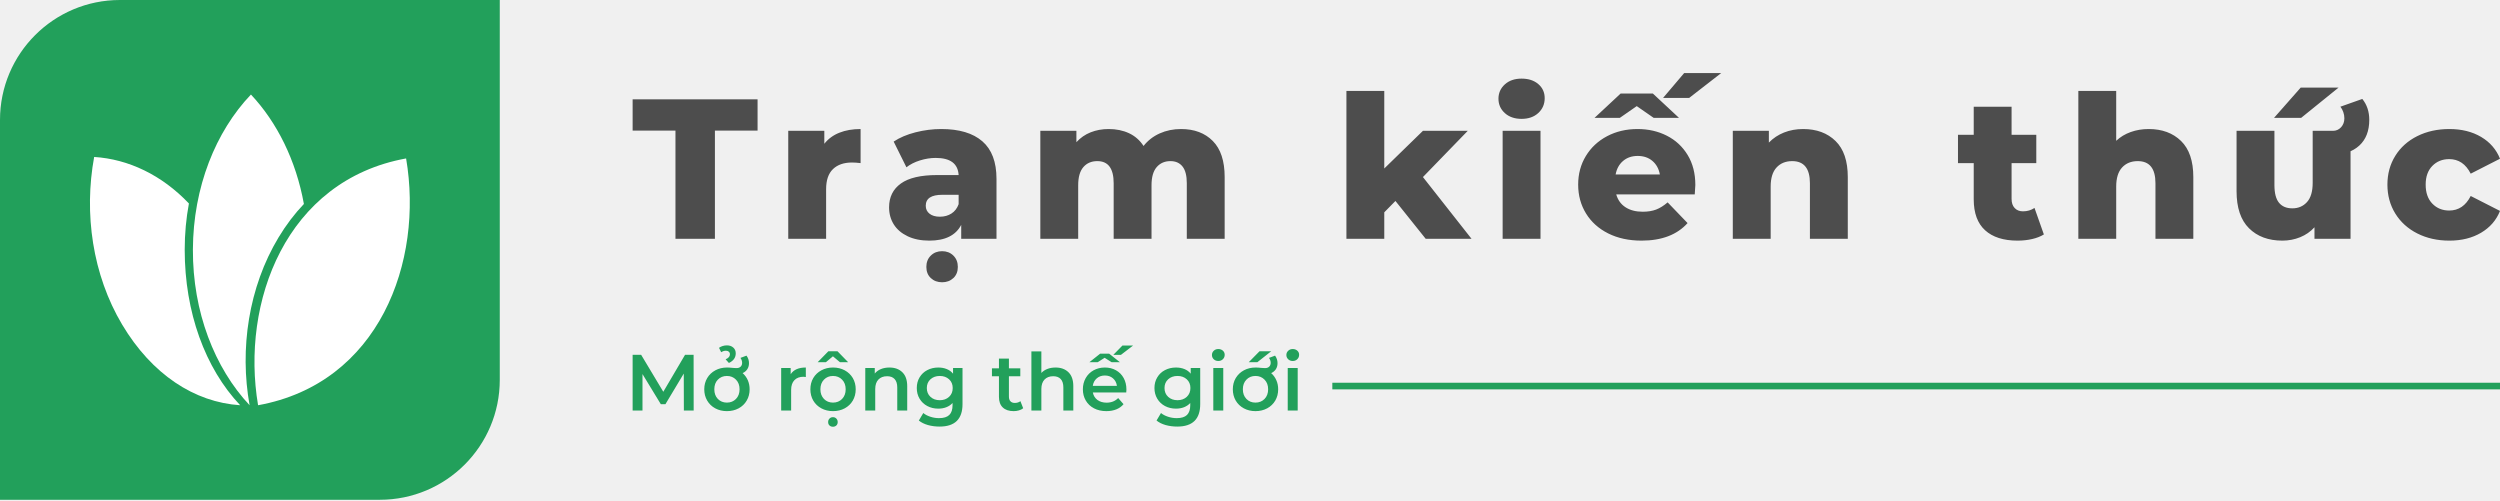
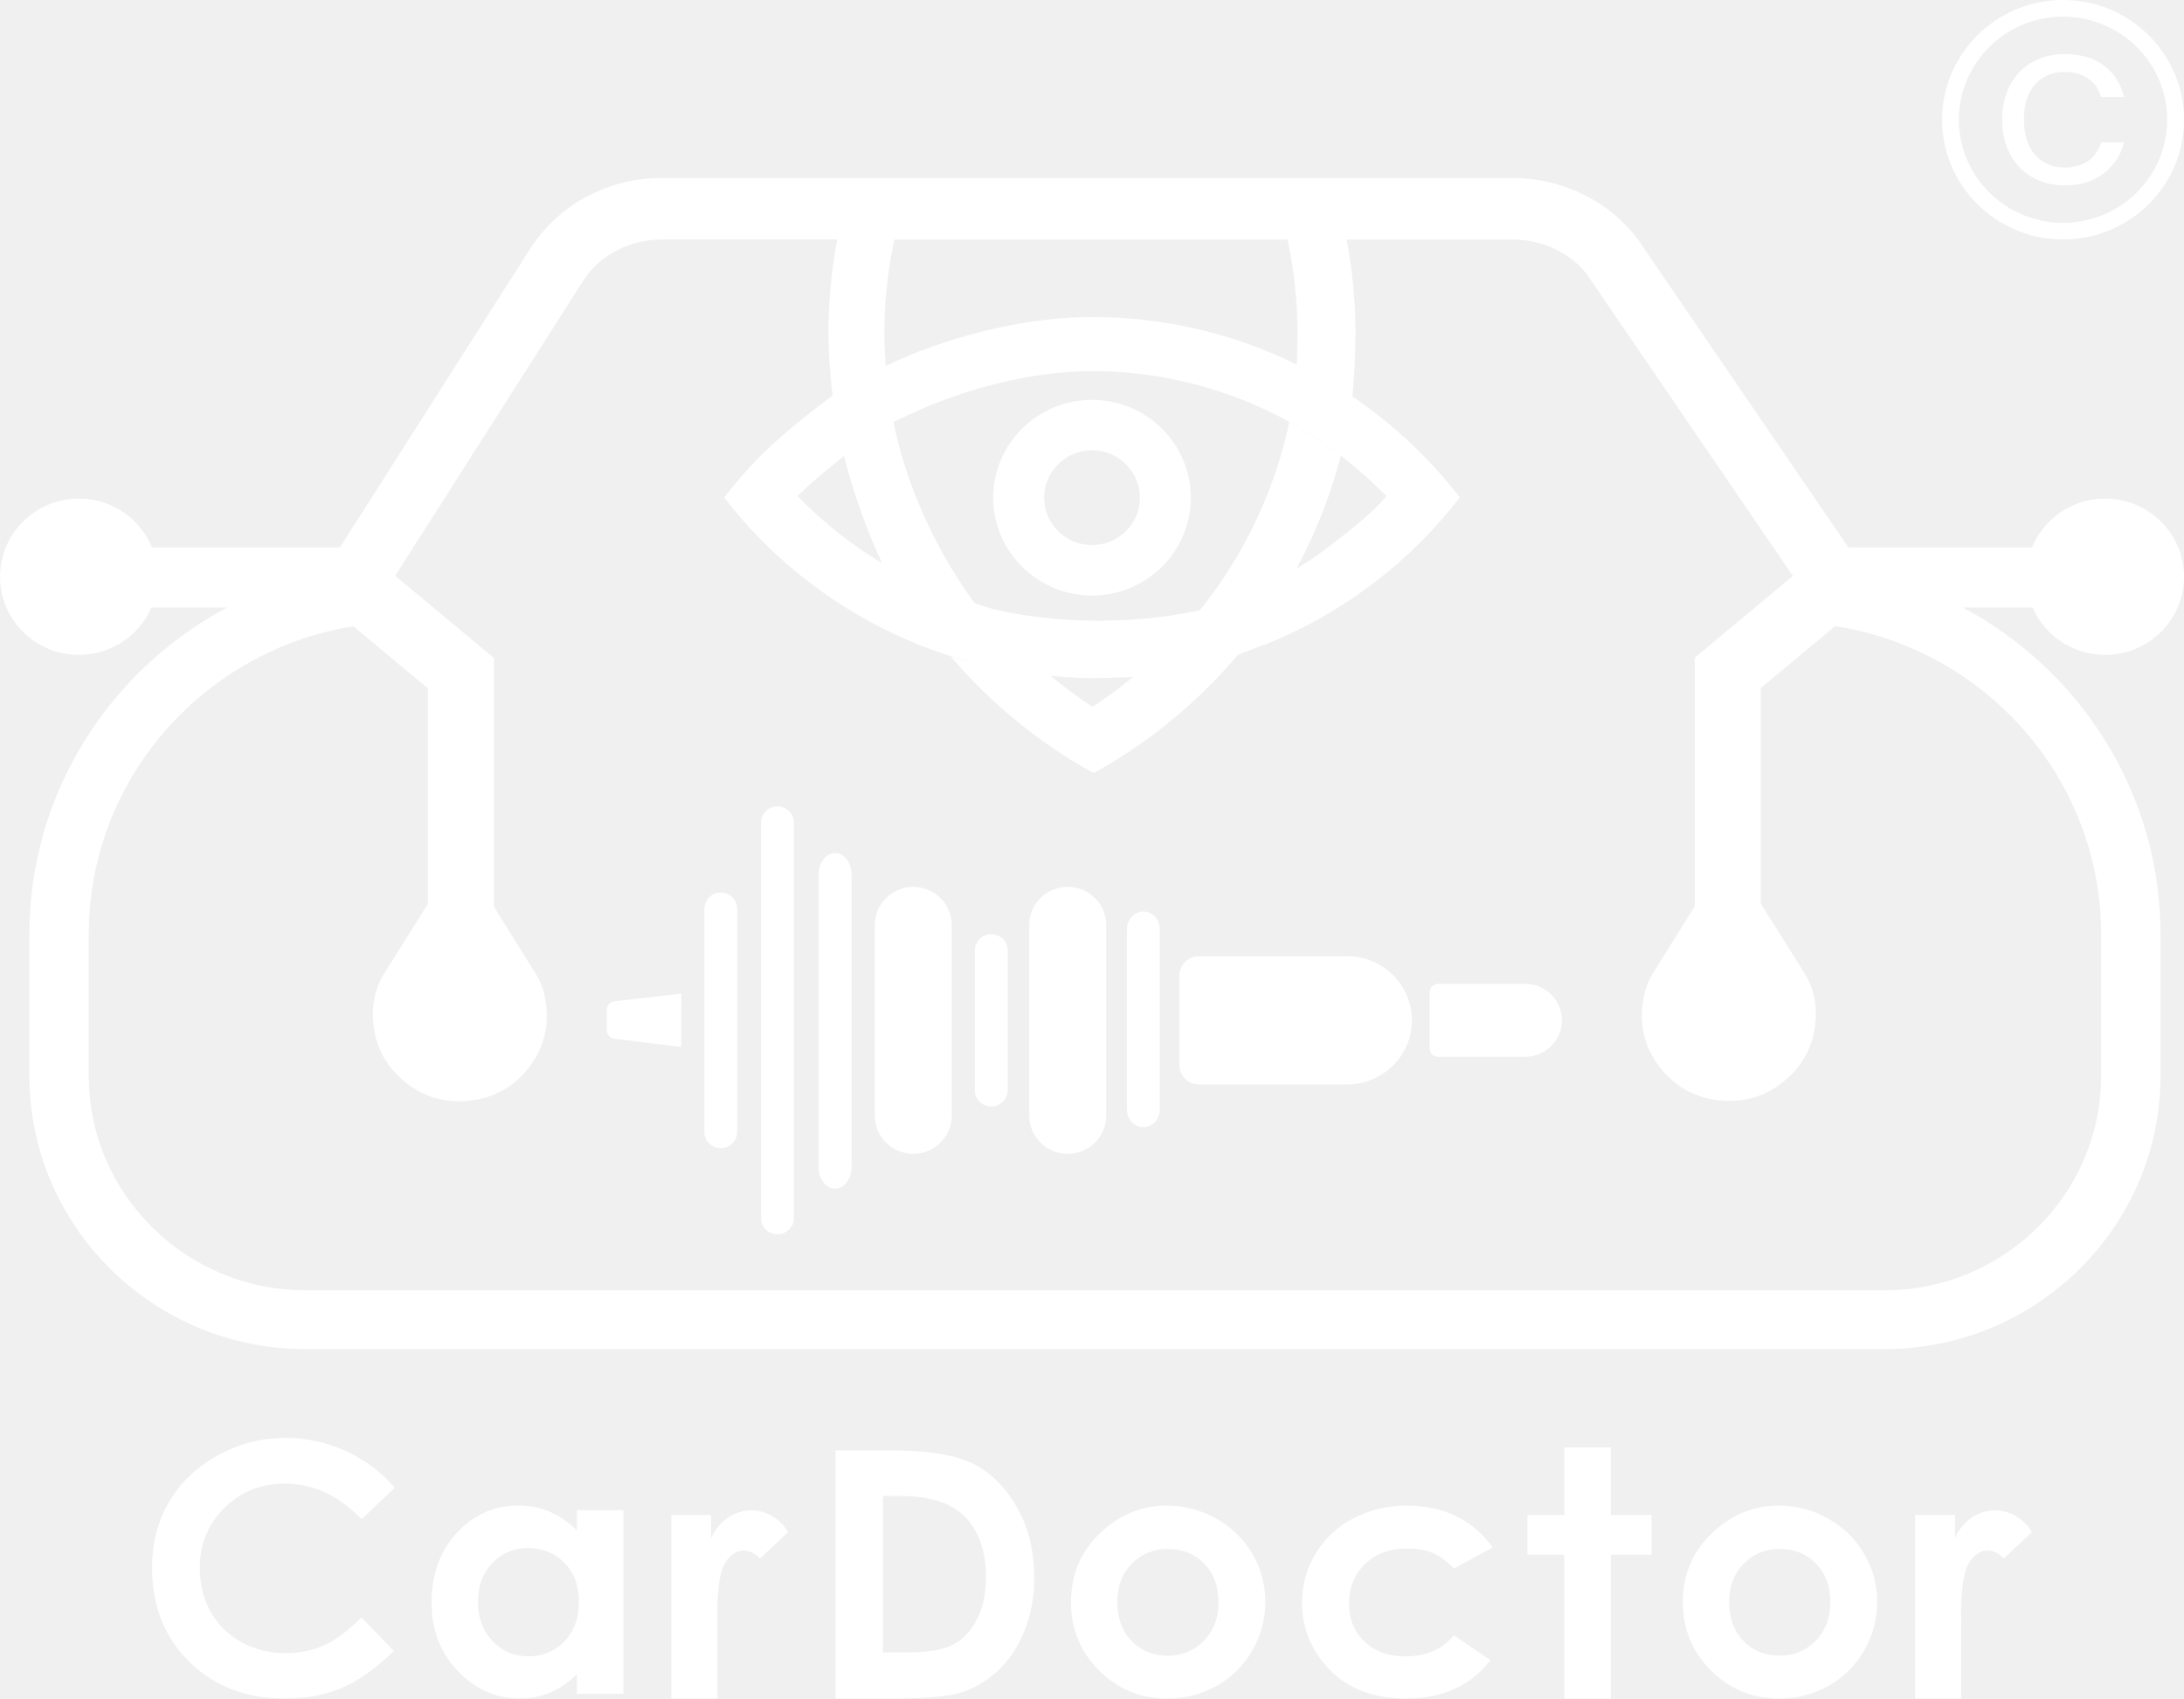
- <svg xmlns="http://www.w3.org/2000/svg" width="300" height="60" viewBox="0 0 300 60" fill="none">
-   <path d="M14.393 0H59.973V45.579C59.973 53.529 53.529 59.973 45.579 59.973H0V14.393C0 6.444 6.444 0 14.393 0Z" fill="#22A05B" />
-   <path d="M30.114 11.344C25.883 15.778 23.181 22.456 23.148 29.941C23.116 37.426 25.759 44.159 29.951 48.629C28.736 41.862 29.833 34.462 33.421 28.499C34.332 26.985 35.357 25.642 36.468 24.478C35.523 19.252 33.251 14.683 30.114 11.344Z" fill="white" />
-   <path d="M11.299 18.835C10.053 25.596 11.095 32.971 14.657 38.949C18.219 44.927 23.336 48.277 28.819 48.627C24.607 44.175 22.165 37.454 22.165 29.969C22.165 28.054 22.338 26.204 22.669 24.417C19.413 20.99 15.394 19.092 11.299 18.835ZM48.732 19.012C34.298 21.637 28.878 36.291 30.969 48.628C45.489 46.002 50.851 31.426 48.732 19.012Z" fill="white" />
-   <path d="M81.056 15.675V28.66H85.79V15.675H90.908V11.921H75.915V15.675H81.056ZM100.724 15.926C99.983 16.221 99.381 16.663 98.918 17.253V15.699H94.59V28.66H99.134V22.705C99.134 21.621 99.409 20.816 99.959 20.29C100.509 19.764 101.27 19.501 102.242 19.501C102.513 19.501 102.856 19.525 103.271 19.573V15.484C102.314 15.484 101.465 15.631 100.724 15.926ZM117.881 16.954C116.749 15.974 115.107 15.484 112.955 15.484C111.919 15.484 110.887 15.615 109.859 15.878C108.83 16.141 107.957 16.512 107.24 16.99L108.771 20.075C109.217 19.724 109.759 19.449 110.397 19.25C111.034 19.051 111.664 18.951 112.286 18.951C114.039 18.951 114.956 19.636 115.036 21.007H112.453C110.492 21.007 109.042 21.346 108.101 22.024C107.16 22.701 106.69 23.654 106.69 24.881C106.69 25.646 106.877 26.328 107.252 26.926C107.627 27.524 108.181 27.998 108.914 28.349C109.647 28.699 110.516 28.875 111.52 28.875C113.418 28.875 114.693 28.245 115.346 26.986V28.66H119.579V21.462C119.579 19.437 119.013 17.935 117.881 16.954ZM114.175 25.623C113.776 25.878 113.314 26.005 112.788 26.005C112.262 26.005 111.847 25.886 111.544 25.646C111.241 25.407 111.09 25.088 111.09 24.69C111.09 23.813 111.752 23.375 113.075 23.375H115.036V24.499C114.86 24.993 114.573 25.367 114.175 25.623ZM111.7 33.37C112.059 33.705 112.509 33.872 113.051 33.872C113.593 33.872 114.043 33.705 114.402 33.37C114.761 33.035 114.94 32.589 114.94 32.031C114.94 31.473 114.761 31.019 114.402 30.668C114.043 30.317 113.593 30.142 113.051 30.142C112.509 30.142 112.059 30.317 111.7 30.668C111.341 31.019 111.162 31.473 111.162 32.031C111.162 32.589 111.341 33.035 111.7 33.37ZM145.536 16.918C144.588 15.962 143.316 15.484 141.722 15.484C140.798 15.484 139.945 15.659 139.163 16.01C138.382 16.36 137.737 16.863 137.227 17.516C136.78 16.831 136.198 16.321 135.481 15.986C134.764 15.651 133.951 15.484 133.042 15.484C132.261 15.484 131.539 15.615 130.878 15.878C130.216 16.141 129.646 16.536 129.168 17.062V15.699H124.84V28.66H129.383V22.227C129.383 21.255 129.59 20.529 130.005 20.051C130.419 19.573 130.977 19.334 131.679 19.334C132.986 19.334 133.64 20.218 133.64 21.988V28.66H138.183V22.227C138.183 21.255 138.39 20.529 138.805 20.051C139.219 19.573 139.769 19.334 140.455 19.334C141.076 19.334 141.559 19.549 141.901 19.979C142.244 20.41 142.416 21.079 142.416 21.988V28.66H146.959V21.247C146.959 19.318 146.485 17.875 145.536 16.918ZM167.452 24.116L171.087 28.66H176.587L170.752 21.247L176.132 15.699H170.752L166.113 20.218V10.916H161.57V28.66H166.113V25.479L167.452 24.116ZM180.317 15.699V28.66H184.861V15.699H180.317ZM180.58 13.571C181.09 14.033 181.76 14.264 182.589 14.264C183.418 14.264 184.087 14.029 184.597 13.559C185.108 13.088 185.363 12.495 185.363 11.777C185.363 11.092 185.108 10.53 184.597 10.091C184.087 9.653 183.418 9.434 182.589 9.434C181.76 9.434 181.09 9.665 180.58 10.127C180.07 10.589 179.815 11.163 179.815 11.849C179.815 12.534 180.07 13.108 180.58 13.571ZM203.369 23.327C203.417 22.61 203.441 22.235 203.441 22.203C203.441 20.816 203.134 19.616 202.52 18.604C201.906 17.592 201.073 16.819 200.021 16.285C198.969 15.751 197.797 15.484 196.506 15.484C195.151 15.484 193.931 15.771 192.847 16.345C191.763 16.918 190.914 17.712 190.301 18.724C189.687 19.736 189.38 20.88 189.38 22.155C189.38 23.447 189.695 24.602 190.325 25.623C190.954 26.643 191.843 27.44 192.991 28.014C194.139 28.588 195.47 28.875 196.984 28.875C199.407 28.875 201.249 28.173 202.508 26.77L200.117 24.284C199.654 24.682 199.196 24.969 198.742 25.144C198.287 25.32 197.749 25.407 197.128 25.407C196.299 25.407 195.609 25.228 195.059 24.869C194.509 24.511 194.139 23.997 193.947 23.327H203.369ZM194.772 19.31C195.243 18.911 195.828 18.712 196.53 18.712C197.231 18.712 197.817 18.911 198.287 19.31C198.758 19.708 199.057 20.25 199.184 20.936H193.876C194.003 20.25 194.302 19.708 194.772 19.31ZM198.443 14.145H201.48L198.347 11.227H194.473L191.341 14.145H194.378L196.41 12.734L198.443 14.145ZM202.102 8.764L199.567 11.753H202.699L206.549 8.764H202.102ZM220.263 16.918C219.283 15.962 217.988 15.484 216.377 15.484C215.548 15.484 214.783 15.623 214.082 15.902C213.38 16.181 212.775 16.584 212.264 17.11V15.699H207.936V28.66H212.48V22.394C212.48 21.374 212.715 20.609 213.185 20.099C213.655 19.589 214.281 19.334 215.062 19.334C216.481 19.334 217.19 20.218 217.19 21.988V28.66H221.734V21.247C221.734 19.318 221.244 17.875 220.263 16.918ZM245.264 28.133L244.14 24.953C243.741 25.224 243.279 25.36 242.753 25.36C242.339 25.36 242.008 25.228 241.761 24.965C241.514 24.702 241.39 24.339 241.39 23.877V19.573H244.355V16.177H241.39V12.805H236.847V16.177H234.958V19.573H236.847V23.925C236.847 25.567 237.301 26.802 238.21 27.631C239.118 28.46 240.418 28.875 242.107 28.875C242.729 28.875 243.315 28.811 243.865 28.683C244.415 28.556 244.881 28.372 245.264 28.133ZM261.728 16.918C260.747 15.962 259.452 15.484 257.842 15.484C257.077 15.484 256.359 15.603 255.69 15.842C255.02 16.081 254.438 16.432 253.944 16.895V10.916H249.401V28.66H253.944V22.394C253.944 21.374 254.179 20.609 254.65 20.099C255.12 19.589 255.746 19.334 256.527 19.334C257.946 19.334 258.655 20.218 258.655 21.988V28.66H263.198V21.247C263.198 19.318 262.708 17.875 261.728 16.918ZM282.065 15.699H277.522V21.94C277.522 22.976 277.295 23.745 276.84 24.248C276.386 24.75 275.8 25.001 275.083 25.001C274.381 25.001 273.847 24.778 273.481 24.331C273.114 23.885 272.931 23.175 272.931 22.203V15.699H268.387V22.944C268.387 24.921 268.886 26.404 269.882 27.392C270.878 28.381 272.213 28.875 273.887 28.875C274.637 28.875 275.346 28.739 276.016 28.468C276.685 28.197 277.259 27.799 277.737 27.273V28.66H282.065V15.699ZM279.148 15.699V18.568H279.794C281.213 18.568 282.32 18.202 283.118 17.468C283.915 16.735 284.313 15.707 284.313 14.384C284.313 13.395 284.034 12.558 283.476 11.873L280.846 12.805C280.989 12.981 281.105 13.192 281.193 13.439C281.28 13.686 281.324 13.937 281.324 14.192C281.324 14.623 281.193 14.981 280.93 15.268C280.667 15.555 280.344 15.699 279.961 15.699H279.148ZM276.087 10.51L272.883 14.145H276.135L280.631 10.51H276.087ZM290.076 28.014C291.208 28.588 292.491 28.875 293.926 28.875C295.393 28.875 296.66 28.56 297.728 27.93C298.796 27.3 299.554 26.428 300 25.312L296.485 23.518C295.895 24.682 295.034 25.264 293.902 25.264C293.089 25.264 292.416 24.989 291.882 24.439C291.348 23.889 291.08 23.128 291.08 22.155C291.08 21.199 291.348 20.45 291.882 19.907C292.416 19.365 293.089 19.094 293.902 19.094C295.034 19.094 295.895 19.676 296.485 20.84L300 19.047C299.554 17.931 298.796 17.058 297.728 16.428C296.66 15.799 295.393 15.484 293.926 15.484C292.491 15.484 291.208 15.767 290.076 16.332C288.944 16.898 288.063 17.688 287.434 18.7C286.804 19.712 286.489 20.864 286.489 22.155C286.489 23.447 286.804 24.602 287.434 25.623C288.063 26.643 288.944 27.44 290.076 28.014Z" fill="#4D4D4D" />
-   <path d="M82.064 49.268H83.24L83.232 42.573H82.208L79.597 47.013L76.935 42.573H75.915V49.268H77.098V44.888L79.298 48.503H79.852L82.052 44.828L82.064 49.268ZM89.736 45.626C89.589 45.291 89.381 45.008 89.114 44.773C89.353 44.665 89.545 44.51 89.676 44.302C89.812 44.099 89.879 43.856 89.879 43.577C89.879 43.25 89.78 42.951 89.581 42.676L88.855 42.947C88.987 43.139 89.055 43.334 89.055 43.537C89.055 43.724 88.999 43.876 88.883 43.992C88.768 44.111 88.604 44.171 88.385 44.171C88.301 44.171 88.214 44.167 88.114 44.159C88.014 44.155 87.939 44.147 87.887 44.143C87.648 44.115 87.433 44.103 87.249 44.103C86.723 44.103 86.257 44.215 85.842 44.438C85.428 44.661 85.101 44.972 84.866 45.367C84.631 45.761 84.511 46.211 84.511 46.714C84.511 47.22 84.627 47.67 84.862 48.069C85.093 48.467 85.416 48.778 85.83 49.001C86.245 49.224 86.711 49.336 87.229 49.336C87.751 49.336 88.222 49.224 88.636 49.001C89.051 48.778 89.373 48.467 89.605 48.069C89.84 47.67 89.955 47.22 89.955 46.714C89.955 46.319 89.879 45.956 89.736 45.626ZM88.317 47.873C88.03 48.164 87.668 48.312 87.229 48.312C86.787 48.312 86.428 48.164 86.141 47.873C85.858 47.578 85.719 47.192 85.719 46.714C85.719 46.235 85.858 45.849 86.141 45.558C86.428 45.263 86.787 45.115 87.229 45.115C87.668 45.115 88.03 45.263 88.317 45.558C88.604 45.849 88.748 46.235 88.748 46.714C88.748 47.192 88.604 47.578 88.317 47.873ZM87.074 43.119L87.468 43.557C88.014 43.302 88.289 42.916 88.289 42.401C88.289 42.114 88.19 41.883 87.994 41.708C87.795 41.532 87.544 41.445 87.237 41.445C87.058 41.445 86.886 41.469 86.723 41.52C86.556 41.572 86.408 41.644 86.281 41.74L86.54 42.266C86.723 42.146 86.914 42.087 87.114 42.087C87.253 42.087 87.369 42.126 87.456 42.206C87.548 42.286 87.592 42.385 87.592 42.505C87.592 42.633 87.552 42.748 87.472 42.844C87.393 42.943 87.261 43.035 87.074 43.119ZM96.699 44.103C95.83 44.103 95.224 44.37 94.881 44.908V44.159H93.741V49.268H94.937V46.789C94.937 46.279 95.069 45.889 95.332 45.618C95.591 45.347 95.953 45.211 96.42 45.211C96.503 45.211 96.595 45.223 96.699 45.243V44.103ZM98.564 49.001C98.978 49.224 99.445 49.336 99.959 49.336C100.481 49.336 100.951 49.224 101.366 49.001C101.78 48.778 102.103 48.467 102.338 48.069C102.569 47.67 102.685 47.22 102.685 46.714C102.685 46.211 102.569 45.761 102.338 45.367C102.103 44.972 101.78 44.661 101.366 44.438C100.951 44.215 100.481 44.103 99.959 44.103C99.445 44.103 98.978 44.215 98.564 44.438C98.149 44.661 97.826 44.972 97.591 45.367C97.36 45.761 97.245 46.211 97.245 46.714C97.245 47.22 97.36 47.67 97.591 48.069C97.826 48.467 98.149 48.778 98.564 49.001ZM101.051 47.873C100.764 48.164 100.401 48.312 99.959 48.312C99.52 48.312 99.158 48.164 98.875 47.873C98.592 47.578 98.448 47.192 98.448 46.714C98.448 46.235 98.592 45.849 98.875 45.558C99.158 45.263 99.52 45.115 99.959 45.115C100.401 45.115 100.764 45.263 101.051 45.558C101.338 45.849 101.481 46.235 101.481 46.714C101.481 47.192 101.338 47.578 101.051 47.873ZM99.54 51.058C99.648 51.157 99.783 51.209 99.951 51.209C100.114 51.209 100.254 51.157 100.361 51.058C100.469 50.954 100.525 50.819 100.525 50.647C100.525 50.48 100.469 50.34 100.361 50.229C100.254 50.117 100.114 50.061 99.951 50.061C99.783 50.061 99.648 50.117 99.54 50.229C99.429 50.34 99.377 50.48 99.377 50.647C99.377 50.819 99.429 50.954 99.54 51.058ZM100.792 43.462H101.776L100.497 42.15H99.405L98.121 43.462H99.11L99.951 42.756L100.792 43.462ZM108.28 44.669C107.894 44.29 107.376 44.103 106.73 44.103C106.355 44.103 106.017 44.163 105.718 44.286C105.419 44.406 105.168 44.585 104.972 44.821V44.159H103.833V49.268H105.028V46.686C105.028 46.188 105.156 45.809 105.411 45.542C105.666 45.279 106.013 45.147 106.455 45.147C106.842 45.147 107.144 45.259 107.352 45.486C107.563 45.713 107.671 46.048 107.671 46.494V49.268H108.866V46.343C108.866 45.602 108.671 45.044 108.28 44.669ZM115.502 44.159H114.366V44.84C114.159 44.589 113.908 44.406 113.605 44.286C113.302 44.163 112.963 44.103 112.597 44.103C112.11 44.103 111.672 44.207 111.281 44.41C110.887 44.613 110.58 44.9 110.353 45.275C110.126 45.65 110.014 46.076 110.014 46.562C110.014 47.044 110.126 47.475 110.353 47.853C110.58 48.228 110.887 48.519 111.281 48.726C111.672 48.934 112.11 49.037 112.597 49.037C112.947 49.037 113.266 48.981 113.561 48.866C113.856 48.75 114.103 48.583 114.306 48.36V48.627C114.306 49.149 114.175 49.539 113.916 49.794C113.653 50.049 113.242 50.177 112.68 50.177C112.33 50.177 111.983 50.121 111.644 50.01C111.301 49.898 111.018 49.751 110.795 49.563L110.261 50.464C110.548 50.699 110.911 50.878 111.353 51.006C111.791 51.129 112.258 51.189 112.748 51.189C114.585 51.189 115.502 50.292 115.502 48.495V44.159ZM113.892 47.618C113.601 47.889 113.23 48.025 112.776 48.025C112.318 48.025 111.943 47.889 111.652 47.618C111.361 47.347 111.218 46.996 111.218 46.562C111.218 46.136 111.361 45.785 111.652 45.518C111.943 45.251 112.318 45.115 112.776 45.115C113.23 45.115 113.601 45.251 113.892 45.518C114.183 45.785 114.326 46.136 114.326 46.562C114.326 46.996 114.183 47.347 113.892 47.618ZM122.783 48.989L122.449 48.14C122.269 48.28 122.046 48.352 121.779 48.352C121.548 48.352 121.372 48.284 121.253 48.152C121.129 48.025 121.07 47.834 121.07 47.586V45.155H122.437V44.199H121.07V43.031H119.874V44.199H119.033V45.155H119.874V47.614C119.874 48.176 120.025 48.603 120.332 48.894C120.639 49.188 121.074 49.336 121.636 49.336C121.859 49.336 122.07 49.308 122.269 49.248C122.472 49.193 122.64 49.105 122.783 48.989ZM128.215 44.669C127.825 44.29 127.311 44.103 126.665 44.103C126.306 44.103 125.984 44.159 125.693 44.27C125.406 44.382 125.159 44.541 124.963 44.753V42.17H123.768V49.268H124.963V46.686C124.963 46.188 125.091 45.809 125.346 45.542C125.601 45.279 125.948 45.147 126.386 45.147C126.777 45.147 127.076 45.259 127.287 45.486C127.498 45.713 127.602 46.048 127.602 46.494V49.268H128.797V46.343C128.797 45.602 128.602 45.044 128.215 44.669ZM135.15 47.096C135.162 46.945 135.17 46.825 135.17 46.742C135.17 46.219 135.058 45.761 134.839 45.362C134.62 44.964 134.313 44.653 133.919 44.434C133.528 44.215 133.082 44.103 132.588 44.103C132.081 44.103 131.631 44.215 131.228 44.438C130.826 44.661 130.511 44.972 130.284 45.37C130.061 45.769 129.945 46.215 129.945 46.714C129.945 47.22 130.061 47.67 130.296 48.069C130.527 48.467 130.858 48.778 131.284 49.001C131.711 49.224 132.205 49.336 132.767 49.336C133.209 49.336 133.604 49.264 133.955 49.125C134.305 48.985 134.596 48.778 134.823 48.503L134.182 47.766C133.819 48.136 133.357 48.32 132.795 48.32C132.356 48.32 131.99 48.212 131.691 47.993C131.396 47.77 131.213 47.475 131.141 47.096H135.15ZM131.615 45.398C131.878 45.171 132.205 45.06 132.588 45.06C132.974 45.06 133.301 45.175 133.56 45.402C133.823 45.633 133.978 45.932 134.03 46.303H131.133C131.189 45.928 131.352 45.626 131.615 45.398ZM133.389 43.462H134.385L133.094 42.437H132.022L130.73 43.462H131.727L132.556 42.935L133.389 43.462ZM134.692 41.465L133.6 42.581H134.516L135.971 41.465H134.692ZM144.026 44.159H142.886V44.84C142.683 44.589 142.432 44.406 142.129 44.286C141.826 44.163 141.487 44.103 141.116 44.103C140.634 44.103 140.196 44.207 139.801 44.41C139.411 44.613 139.1 44.9 138.877 45.275C138.649 45.65 138.534 46.076 138.534 46.562C138.534 47.044 138.649 47.475 138.877 47.853C139.1 48.228 139.411 48.519 139.801 48.726C140.196 48.934 140.634 49.037 141.116 49.037C141.467 49.037 141.79 48.981 142.085 48.866C142.376 48.75 142.627 48.583 142.83 48.36V48.627C142.83 49.149 142.699 49.539 142.44 49.794C142.176 50.049 141.766 50.177 141.204 50.177C140.853 50.177 140.507 50.121 140.168 50.01C139.825 49.898 139.542 49.751 139.319 49.563L138.785 50.464C139.072 50.699 139.434 50.878 139.873 51.006C140.315 51.129 140.782 51.189 141.272 51.189C143.109 51.189 144.026 50.292 144.026 48.495V44.159ZM142.416 47.618C142.125 47.889 141.754 48.025 141.3 48.025C140.841 48.025 140.467 47.889 140.176 47.618C139.885 47.347 139.741 46.996 139.741 46.562C139.741 46.136 139.885 45.785 140.176 45.518C140.467 45.251 140.841 45.115 141.3 45.115C141.754 45.115 142.125 45.251 142.416 45.518C142.703 45.785 142.85 46.136 142.85 46.562C142.85 46.996 142.703 47.347 142.416 47.618ZM145.596 44.159V49.268H146.792V44.159H145.596ZM145.652 43.115C145.799 43.25 145.979 43.318 146.198 43.318C146.421 43.318 146.604 43.246 146.748 43.103C146.891 42.959 146.963 42.784 146.963 42.573C146.963 42.373 146.887 42.21 146.744 42.078C146.596 41.951 146.413 41.883 146.198 41.883C145.979 41.883 145.799 41.951 145.652 42.09C145.504 42.226 145.433 42.397 145.433 42.601C145.433 42.804 145.504 42.975 145.652 43.115ZM153.16 45.626C153.013 45.291 152.806 45.008 152.539 44.773C152.782 44.665 152.969 44.51 153.105 44.302C153.236 44.099 153.304 43.856 153.304 43.577C153.304 43.25 153.204 42.951 153.009 42.676L152.28 42.947C152.415 43.139 152.483 43.334 152.483 43.537C152.483 43.724 152.423 43.876 152.307 43.992C152.196 44.111 152.028 44.171 151.813 44.171C151.73 44.171 151.638 44.167 151.538 44.159C151.439 44.155 151.367 44.147 151.315 44.143C151.072 44.115 150.857 44.103 150.673 44.103C150.151 44.103 149.681 44.215 149.267 44.438C148.852 44.661 148.529 44.972 148.29 45.367C148.055 45.761 147.939 46.211 147.939 46.714C147.939 47.22 148.055 47.67 148.286 48.069C148.521 48.467 148.844 48.778 149.259 49.001C149.673 49.224 150.139 49.336 150.654 49.336C151.176 49.336 151.646 49.224 152.06 49.001C152.475 48.778 152.798 48.467 153.033 48.069C153.264 47.67 153.38 47.22 153.38 46.714C153.38 46.319 153.308 45.956 153.16 45.626ZM151.746 47.873C151.459 48.164 151.096 48.312 150.654 48.312C150.215 48.312 149.852 48.164 149.569 47.873C149.286 47.578 149.143 47.192 149.143 46.714C149.143 46.235 149.286 45.849 149.569 45.558C149.852 45.263 150.215 45.115 150.654 45.115C151.096 45.115 151.459 45.263 151.746 45.558C152.032 45.849 152.176 46.235 152.176 46.714C152.176 47.192 152.032 47.578 151.746 47.873ZM151.144 42.15L149.852 43.462H150.885L152.547 42.15H151.144ZM154.527 44.159V49.268H155.723V44.159H154.527ZM154.587 43.115C154.731 43.25 154.914 43.318 155.129 43.318C155.352 43.318 155.536 43.246 155.679 43.103C155.823 42.959 155.894 42.784 155.894 42.573C155.894 42.373 155.823 42.21 155.675 42.078C155.528 41.951 155.348 41.883 155.129 41.883C154.914 41.883 154.731 41.951 154.587 42.09C154.44 42.226 154.364 42.397 154.364 42.601C154.364 42.804 154.44 42.975 154.587 43.115Z" fill="#22A05B" />
-   <path d="M300 45.928H159.88V46.725H300V45.928Z" fill="#22A05B" />
+ <svg xmlns="http://www.w3.org/2000/svg" width="54" height="42" viewBox="0 0 54 42" fill="none">
+   <g clip-path="url(#clip0_2001_2477)">
+     <path d="M5.38 35.991C4.859 36.28 4.459 36.663 4.18 37.137C3.9 37.613 3.76 38.157 3.76 38.768C3.76 39.713 4.067 40.487 4.681 41.092C5.294 41.697 6.083 41.999 7.046 41.999C7.569 41.999 8.034 41.914 8.44 41.743C8.848 41.572 9.28 41.265 9.738 40.823L8.938 39.997C8.598 40.331 8.287 40.561 8.004 40.688C7.72 40.815 7.407 40.878 7.066 40.878C6.664 40.878 6.3 40.788 5.971 40.606C5.643 40.426 5.39 40.177 5.21 39.859C5.03 39.541 4.94 39.178 4.94 38.769C4.94 38.183 5.143 37.689 5.548 37.287C5.953 36.886 6.452 36.686 7.045 36.686C7.746 36.686 8.377 36.979 8.938 37.566L9.763 36.788C9.42 36.394 9.012 36.09 8.539 35.876C8.066 35.662 7.573 35.556 7.063 35.556C6.462 35.556 5.901 35.7 5.381 35.99" fill="white" />
+     <path d="M12.176 40.577C11.937 40.325 11.817 40.002 11.817 39.61C11.817 39.218 11.935 38.901 12.169 38.653C12.404 38.404 12.7 38.28 13.055 38.28C13.411 38.28 13.72 38.403 13.958 38.648C14.196 38.892 14.315 39.212 14.315 39.606C14.315 40.001 14.196 40.336 13.958 40.584C13.72 40.833 13.421 40.956 13.06 40.956C12.699 40.956 12.415 40.83 12.176 40.577ZM11.298 37.9C10.881 38.348 10.672 38.922 10.672 39.622C10.672 40.323 10.888 40.863 11.319 41.318C11.751 41.773 12.263 41.999 12.856 41.999C13.119 41.999 13.364 41.952 13.59 41.859C13.815 41.766 14.04 41.614 14.264 41.402V41.882H15.414V37.345H14.264V37.846C14.059 37.64 13.837 37.486 13.595 37.383C13.354 37.28 13.095 37.228 12.821 37.228C12.224 37.228 11.716 37.452 11.298 37.9Z" fill="white" />
+     <path d="M18.007 37.521C17.984 37.536 17.878 37.608 17.768 37.737C17.68 37.841 17.621 37.946 17.582 38.034V37.462H16.597V41.999H17.738V40.164L17.734 39.943C17.734 39.309 17.795 38.884 17.917 38.667C17.967 38.578 18.115 38.357 18.366 38.342C18.6 38.329 18.764 38.508 18.791 38.538C19.023 38.32 19.255 38.102 19.487 37.885C19.436 37.796 19.319 37.623 19.099 37.495C19.034 37.456 18.847 37.349 18.588 37.346C18.546 37.346 18.437 37.347 18.303 37.385C18.256 37.398 18.139 37.434 18.007 37.521Z" fill="white" />
+     <path d="M48.761 37.521C48.738 37.536 48.631 37.608 48.522 37.737C48.433 37.841 48.374 37.946 48.336 38.034V37.462H47.35V41.999H48.492V40.164L48.487 39.943C48.487 39.309 48.548 38.884 48.67 38.667C48.721 38.578 48.868 38.357 49.119 38.342C49.353 38.329 49.517 38.508 49.545 38.538C49.776 38.32 50.008 38.102 50.24 37.885C50.189 37.796 50.073 37.623 49.853 37.495C49.787 37.456 49.6 37.349 49.342 37.346C49.3 37.346 49.19 37.347 49.056 37.385C49.011 37.398 48.892 37.434 48.761 37.521Z" fill="white" />
+     <path d="M21.83 36.991H22.23C22.963 36.991 23.495 37.153 23.827 37.475C24.195 37.834 24.378 38.339 24.378 38.99C24.378 39.414 24.301 39.77 24.147 40.059C23.993 40.348 23.793 40.555 23.55 40.678C23.307 40.8 22.916 40.862 22.377 40.862H21.829V36.992L21.83 36.991ZM20.659 35.865V42H22.078C22.88 42 23.444 41.95 23.769 41.85C24.095 41.75 24.397 41.569 24.677 41.308C24.956 41.046 25.174 40.717 25.333 40.321C25.492 39.925 25.571 39.491 25.571 39.018C25.571 38.353 25.43 37.773 25.146 37.275C24.863 36.777 24.502 36.417 24.065 36.197C23.627 35.976 22.958 35.865 22.058 35.865H20.661H20.659Z" fill="white" />
+     <path d="M27.978 40.574C27.742 40.329 27.626 40.01 27.626 39.615C27.626 39.221 27.744 38.916 27.982 38.67C28.22 38.425 28.517 38.301 28.875 38.301C29.232 38.301 29.54 38.423 29.776 38.666C30.011 38.909 30.128 39.226 30.128 39.615C30.128 40.004 30.008 40.323 29.769 40.57C29.53 40.818 29.23 40.941 28.87 40.941C28.51 40.941 28.213 40.819 27.978 40.575M27.267 37.848C26.742 38.321 26.48 38.911 26.48 39.62C26.48 40.281 26.712 40.844 27.176 41.307C27.641 41.77 28.202 42.001 28.858 42.001C29.305 42.001 29.714 41.896 30.085 41.686C30.455 41.476 30.748 41.185 30.963 40.812C31.178 40.44 31.285 40.039 31.285 39.612C31.285 39.184 31.178 38.79 30.965 38.424C30.751 38.056 30.454 37.767 30.074 37.552C29.694 37.338 29.287 37.23 28.854 37.23C28.256 37.23 27.727 37.436 27.266 37.848" fill="white" />
+     <path d="M33.456 37.546C33.059 37.758 32.75 38.048 32.527 38.418C32.305 38.788 32.194 39.193 32.194 39.631C32.194 40.265 32.422 40.818 32.879 41.291C33.336 41.764 33.967 42 34.773 42C35.668 42 36.362 41.683 36.854 41.051L35.947 40.437C35.66 40.784 35.26 40.958 34.745 40.958C34.33 40.958 33.993 40.837 33.738 40.592C33.482 40.348 33.354 40.032 33.354 39.647C33.354 39.261 33.487 38.925 33.753 38.671C34.018 38.417 34.366 38.29 34.797 38.29C35.033 38.29 35.239 38.326 35.415 38.398C35.591 38.471 35.769 38.6 35.948 38.786L36.906 38.265C36.675 37.934 36.38 37.679 36.017 37.499C35.655 37.32 35.246 37.23 34.791 37.23C34.3 37.23 33.856 37.336 33.458 37.547" fill="white" />
+     <path d="M43.106 40.574C42.871 40.329 42.754 40.01 42.754 39.615C42.754 39.221 42.873 38.916 43.111 38.67C43.348 38.425 43.646 38.301 44.003 38.301C44.361 38.301 44.669 38.423 44.904 38.666C45.139 38.909 45.256 39.226 45.256 39.615C45.256 40.004 45.136 40.323 44.898 40.57C44.658 40.818 44.359 40.941 43.999 40.941C43.639 40.941 43.341 40.819 43.106 40.575M42.396 37.848C41.87 38.321 41.608 38.911 41.608 39.62C41.608 40.281 41.84 40.844 42.304 41.307C42.77 41.77 43.33 42.001 43.987 42.001C44.434 42.001 44.842 41.896 45.213 41.686C45.583 41.476 45.877 41.185 46.091 40.812C46.306 40.44 46.413 40.039 46.413 39.612C46.413 39.184 46.306 38.79 46.093 38.424C45.88 38.056 45.582 37.767 45.202 37.552C44.822 37.338 44.415 37.23 43.983 37.23C43.385 37.23 42.855 37.436 42.396 37.848Z" fill="white" />
+     <path d="M40.835 37.462H39.829V35.791H38.679V37.462H37.766V38.443H38.679V42H39.829V38.443H40.835V37.462Z" fill="white" />
+     <path d="M36.095 12.275H36.074L36.052 12.246C35.798 11.922 35.523 11.606 35.23 11.306C34.792 10.856 34.32 10.446 33.822 10.077C33.811 10.069 33.8 10.063 33.789 10.055C33.45 9.762 32.115 9.038 32.073 9.019C30.485 8.239 28.78 7.84 27 7.84C25.529 7.84 23.927 8.207 22.544 8.761L22.523 8.769C22.374 8.83 22.082 8.963 22.082 8.965L21.402 9.268L21.868 10.535L22.248 10.359C22.248 10.359 22.248 10.362 22.248 10.363C22.316 10.328 22.387 10.295 22.458 10.261L22.586 10.202C23.927 9.591 25.552 9.176 26.999 9.176C28.706 9.176 30.393 9.612 31.881 10.433C31.901 10.444 31.922 10.454 31.941 10.466C32.042 10.521 32.14 10.578 32.238 10.637C32.238 10.637 32.238 10.636 32.238 10.635C32.78 10.963 33.26 11.346 33.485 11.534C33.759 11.764 34.025 12.008 34.276 12.268C33.947 12.691 33.123 13.323 32.653 13.669C31.418 14.537 31.026 14.51 31.026 14.51L30.03 14.951L29.795 16.507L30.865 16.091C30.999 16.042 31.133 15.992 31.265 15.937C31.262 15.941 31.259 15.945 31.256 15.948C32.759 15.35 34.133 14.433 35.258 13.268C35.537 12.979 35.804 12.672 36.051 12.357L36.095 12.301L36.084 12.287L36.095 12.273V12.275Z" fill="white" />
+     <path d="M25.817 12.307C25.817 11.661 26.348 11.134 27.001 11.134C27.654 11.134 28.185 11.661 28.185 12.307C28.185 12.953 27.654 13.479 27.001 13.479C26.348 13.479 25.817 12.953 25.817 12.307ZM24.557 12.307C24.557 13.64 25.654 14.726 27.001 14.726C28.349 14.726 29.443 13.641 29.443 12.307C29.443 10.973 28.348 9.888 27.001 9.888C25.654 9.888 24.557 10.973 24.557 12.307Z" fill="white" />
+     <path d="M15.211 24.757C15.087 24.769 15.004 24.858 15.004 24.969L15.002 25.476C15.001 25.585 15.085 25.676 15.196 25.686L16.842 25.889L16.844 25.229L16.847 24.57L15.211 24.757ZM35.555 24.328C35.442 24.328 35.35 24.419 35.35 24.531V25.928C35.35 26.04 35.442 26.131 35.555 26.131H37.708C38.211 26.131 38.619 25.728 38.619 25.229C38.619 24.731 38.211 24.328 37.708 24.328H35.555ZM29.645 23.644C29.379 23.644 29.161 23.86 29.161 24.124V26.335C29.161 26.602 29.379 26.815 29.645 26.815H33.307C34.191 26.815 34.909 26.105 34.909 25.229C34.909 24.354 34.19 23.644 33.307 23.644H29.645ZM24.103 23.501V26.96C24.103 27.183 24.285 27.361 24.509 27.361C24.733 27.361 24.916 27.183 24.916 26.96V23.501C24.916 23.279 24.734 23.099 24.509 23.099C24.284 23.099 24.103 23.279 24.103 23.501ZM27.863 22.979V27.431C27.863 27.675 28.045 27.873 28.27 27.873C28.495 27.873 28.676 27.675 28.676 27.431V22.979C28.676 22.735 28.494 22.539 28.27 22.539C28.046 22.539 27.863 22.735 27.863 22.979ZM17.415 22.474V27.987C17.415 28.21 17.596 28.39 17.821 28.39C18.045 28.39 18.227 28.21 18.227 27.987V22.474C18.227 22.252 18.046 22.072 17.821 22.072C17.596 22.072 17.415 22.252 17.415 22.474ZM21.63 22.872V27.589C21.63 28.11 22.056 28.531 22.581 28.531C23.107 28.531 23.532 28.11 23.532 27.589V22.872C23.532 22.353 23.107 21.93 22.581 21.93C22.056 21.93 21.63 22.352 21.63 22.872ZM25.448 22.872V27.589C25.448 28.11 25.874 28.531 26.399 28.531C26.924 28.531 27.351 28.11 27.351 27.589V22.872C27.351 22.353 26.925 21.93 26.399 21.93C25.873 21.93 25.448 22.352 25.448 22.872ZM20.242 21.622V28.864C20.242 29.156 20.424 29.392 20.649 29.392C20.874 29.392 21.055 29.155 21.055 28.864V21.622C21.055 21.328 20.873 21.092 20.649 21.092C20.425 21.092 20.242 21.328 20.242 21.622ZM18.817 20.341V30.119C18.817 30.341 19 30.522 19.223 30.522C19.447 30.522 19.631 30.341 19.631 30.119V20.341C19.631 20.12 19.448 19.94 19.223 19.94C18.998 19.94 18.817 20.12 18.817 20.341Z" fill="white" />
+     <path d="M29.897 15.034C28.272 15.435 26.293 15.457 24.649 15.082C24.649 15.083 24.65 15.084 24.651 15.084C24.642 15.082 24.632 15.079 24.623 15.076C23.935 14.92 22.023 14.051 21.932 13.998C21.122 13.526 20.378 12.95 19.723 12.269C20.012 11.967 20.591 11.493 21.02 11.155C20.868 10.57 20.792 10.006 20.756 9.66C20.108 10.122 19.257 10.807 18.77 11.306C18.477 11.606 18.202 11.922 17.95 12.246L17.906 12.303L17.95 12.359C18.196 12.675 18.463 12.981 18.743 13.271C20.026 14.599 21.63 15.605 23.38 16.184C23.389 16.186 23.398 16.19 23.406 16.194C23.576 16.25 23.748 16.301 23.923 16.349C25.063 16.679 26.282 16.727 26.298 16.74C26.536 16.757 26.771 16.768 27.002 16.768C27.288 16.768 27.815 16.753 28.222 16.728C28.222 16.728 28.563 16.481 29.138 15.899C29.545 15.489 29.596 15.421 29.899 15.035" fill="white" />
+     <path d="M32.238 10.636C32.238 10.636 32.238 10.637 32.238 10.638C32.141 10.579 32.042 10.521 31.942 10.466C31.923 10.455 31.902 10.445 31.882 10.434C31.882 10.434 31.88 10.433 31.879 10.433C31.54 12.037 30.836 13.572 29.831 14.88L29.812 14.906C29.386 15.456 28.907 15.968 28.392 16.429C28.318 16.494 28.236 16.556 28.161 16.62C27.798 16.924 27.418 17.216 27.013 17.477C26.643 17.238 26.296 16.975 25.962 16.699C25.313 16.621 24.287 16.47 23.513 16.24C24.179 17.02 24.939 17.72 25.78 18.322C26.17 18.602 26.578 18.861 26.994 19.092L27.04 19.117L27.087 19.092C27.495 18.864 27.896 18.611 28.277 18.338C29.183 17.692 29.998 16.932 30.7 16.08C30.705 16.074 30.712 16.067 30.718 16.059C31.207 15.463 31.64 14.826 32.007 14.165C32.059 14.069 32.104 13.97 32.154 13.872C32.583 13.047 32.917 12.174 33.151 11.267C32.906 11.078 32.586 10.846 32.239 10.638" fill="white" />
+     <path d="M52.048 16.194C53.127 16.194 54 15.329 54 14.262C54 13.195 53.127 12.329 52.048 12.329C51.23 12.329 50.531 12.83 50.242 13.538H45.703L41.995 8.112C41.36 7.181 40.553 5.999 40.496 5.917C39.783 4.967 38.622 4.4 37.388 4.4H16.377C15.072 4.4 13.876 5.018 13.16 6.07L8.404 13.537H3.758C3.469 12.829 2.77 12.329 1.952 12.329C0.874 12.329 0.001 13.193 0.001 14.261C0.001 15.329 0.874 16.193 1.952 16.193C2.756 16.193 3.446 15.711 3.745 15.022H5.616C2.708 16.572 0.727 19.61 0.727 23.104V26.602C0.727 30.327 3.789 33.36 7.552 33.36H46.595C50.358 33.36 53.419 30.328 53.419 26.602V23.104C53.419 19.61 51.438 16.572 48.53 15.022H50.255C50.554 15.71 51.244 16.193 52.048 16.193M51.951 23.105V26.602C51.951 29.526 49.549 31.906 46.595 31.906H7.551C4.597 31.906 2.194 29.527 2.194 26.602V23.105C2.194 19.417 4.816 16.331 8.311 15.565C8.451 15.534 8.594 15.51 8.737 15.488L10.579 17.021V22.355C10.218 22.928 9.856 23.499 9.498 24.074C9.249 24.474 9.178 24.918 9.238 25.379C9.297 25.834 9.485 26.238 9.81 26.567C10.326 27.09 10.953 27.309 11.687 27.207C12.249 27.129 12.708 26.861 13.058 26.422C13.41 25.979 13.563 25.474 13.51 24.911C13.482 24.623 13.414 24.348 13.26 24.1C12.912 23.539 12.562 22.977 12.211 22.418V16.27L9.771 14.239L9.97 13.927L14.445 6.902C14.861 6.287 15.584 5.921 16.376 5.921H20.701C20.557 6.682 20.484 7.456 20.484 8.234C20.484 8.729 20.519 9.248 20.586 9.774C20.587 9.793 20.588 9.812 20.59 9.831C20.645 10.258 20.721 10.684 20.82 11.099C20.832 11.147 20.847 11.193 20.859 11.24C21.068 12.081 21.421 13.103 21.811 13.93C22.576 14.397 23.575 14.756 24.111 14.931C23.209 13.71 22.504 12.213 22.156 10.74C22.148 10.705 21.958 9.833 21.885 9.055L21.899 9.048C21.899 9.04 21.899 9.032 21.898 9.023C21.878 8.74 21.866 8.478 21.866 8.236C21.866 7.461 21.949 6.686 22.114 5.923H31.834C31.997 6.684 32.081 7.46 32.081 8.236C32.081 8.412 32.074 8.742 32.064 9.018C32.067 9.018 32.07 9.02 32.072 9.021C32.105 9.037 32.92 9.478 33.44 9.81C33.488 9.299 33.514 8.659 33.514 8.235C33.514 7.459 33.44 6.684 33.296 5.922H37.388C38.139 5.922 38.841 6.259 39.239 6.788C39.249 6.805 40.076 8.014 40.725 8.964L44.114 13.926L44.33 14.242L41.904 16.262V22.409C41.553 22.969 41.202 23.53 40.855 24.091C40.702 24.339 40.633 24.615 40.607 24.902C40.553 25.465 40.706 25.971 41.058 26.413C41.407 26.853 41.867 27.12 42.428 27.198C43.162 27.299 43.791 27.08 44.305 26.558C44.63 26.228 44.819 25.825 44.878 25.37C44.936 24.908 44.867 24.465 44.618 24.066C44.259 23.491 43.898 22.919 43.536 22.347V17.013L45.373 15.484C45.528 15.508 45.682 15.532 45.833 15.566C49.327 16.331 51.951 19.417 51.951 23.106" fill="white" />
+     <path d="M49.7 2.102C49.831 1.859 50.014 1.671 50.248 1.537C50.481 1.404 50.749 1.337 51.05 1.337C51.441 1.337 51.762 1.431 52.015 1.618C52.267 1.805 52.435 2.065 52.517 2.397H51.948C51.895 2.206 51.789 2.055 51.633 1.944C51.476 1.833 51.282 1.778 51.05 1.778C50.749 1.778 50.506 1.88 50.32 2.085C50.135 2.29 50.042 2.58 50.042 2.954C50.042 3.329 50.135 3.626 50.32 3.832C50.505 4.039 50.748 4.141 51.05 4.141C51.282 4.141 51.475 4.088 51.63 3.981C51.784 3.873 51.891 3.721 51.949 3.522H52.517C52.433 3.844 52.262 4.101 52.008 4.294C51.752 4.487 51.434 4.584 51.051 4.584C50.75 4.584 50.482 4.517 50.249 4.383C50.015 4.25 49.832 4.06 49.701 3.816C49.57 3.571 49.504 3.284 49.504 2.955C49.504 2.627 49.57 2.346 49.701 2.103L49.7 2.102Z" fill="white" />
+     <path d="M51.009 5.921C49.361 5.921 48.019 4.593 48.019 2.96C48.019 1.327 49.361 0 51.009 0C52.658 0 54 1.328 54 2.961C54 4.594 52.659 5.921 51.009 5.921V5.921ZM51.009 0.412C49.59 0.412 48.434 1.555 48.434 2.961C48.434 4.366 49.59 5.51 51.009 5.51C52.429 5.51 53.584 4.366 53.584 2.961C53.584 1.555 52.429 0.412 51.009 0.412Z" fill="white" />
+   </g>
+   <defs>
+     <clipPath id="clip0_2001_2477">
+       <rect width="54" height="42" fill="white" />
+     </clipPath>
+   </defs>
</svg>
